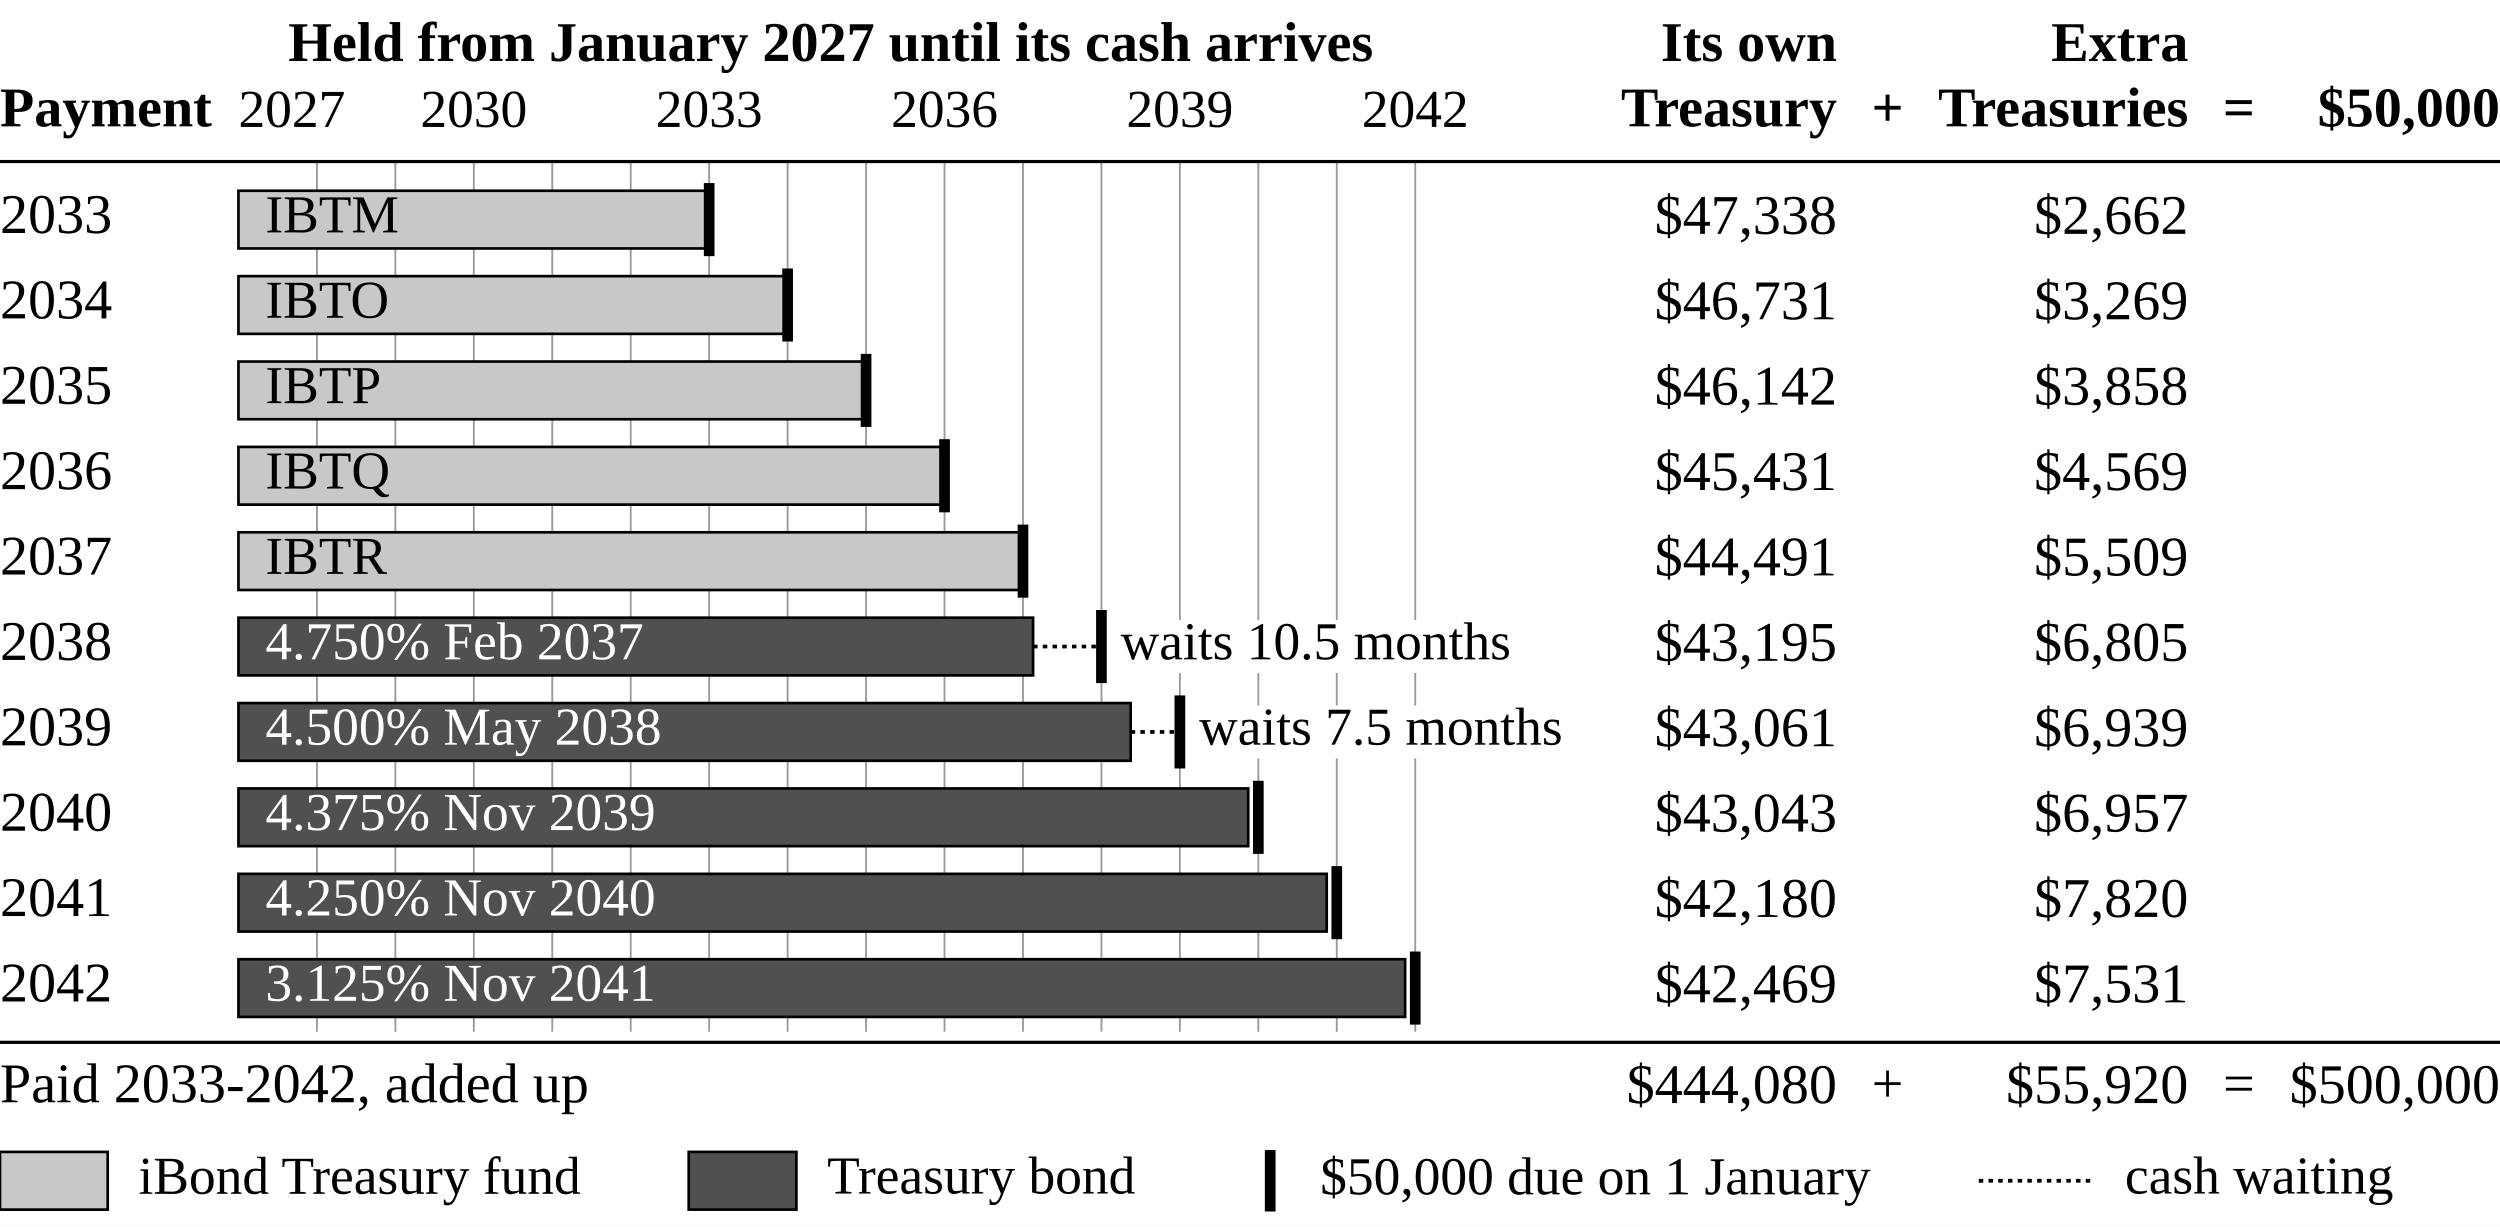
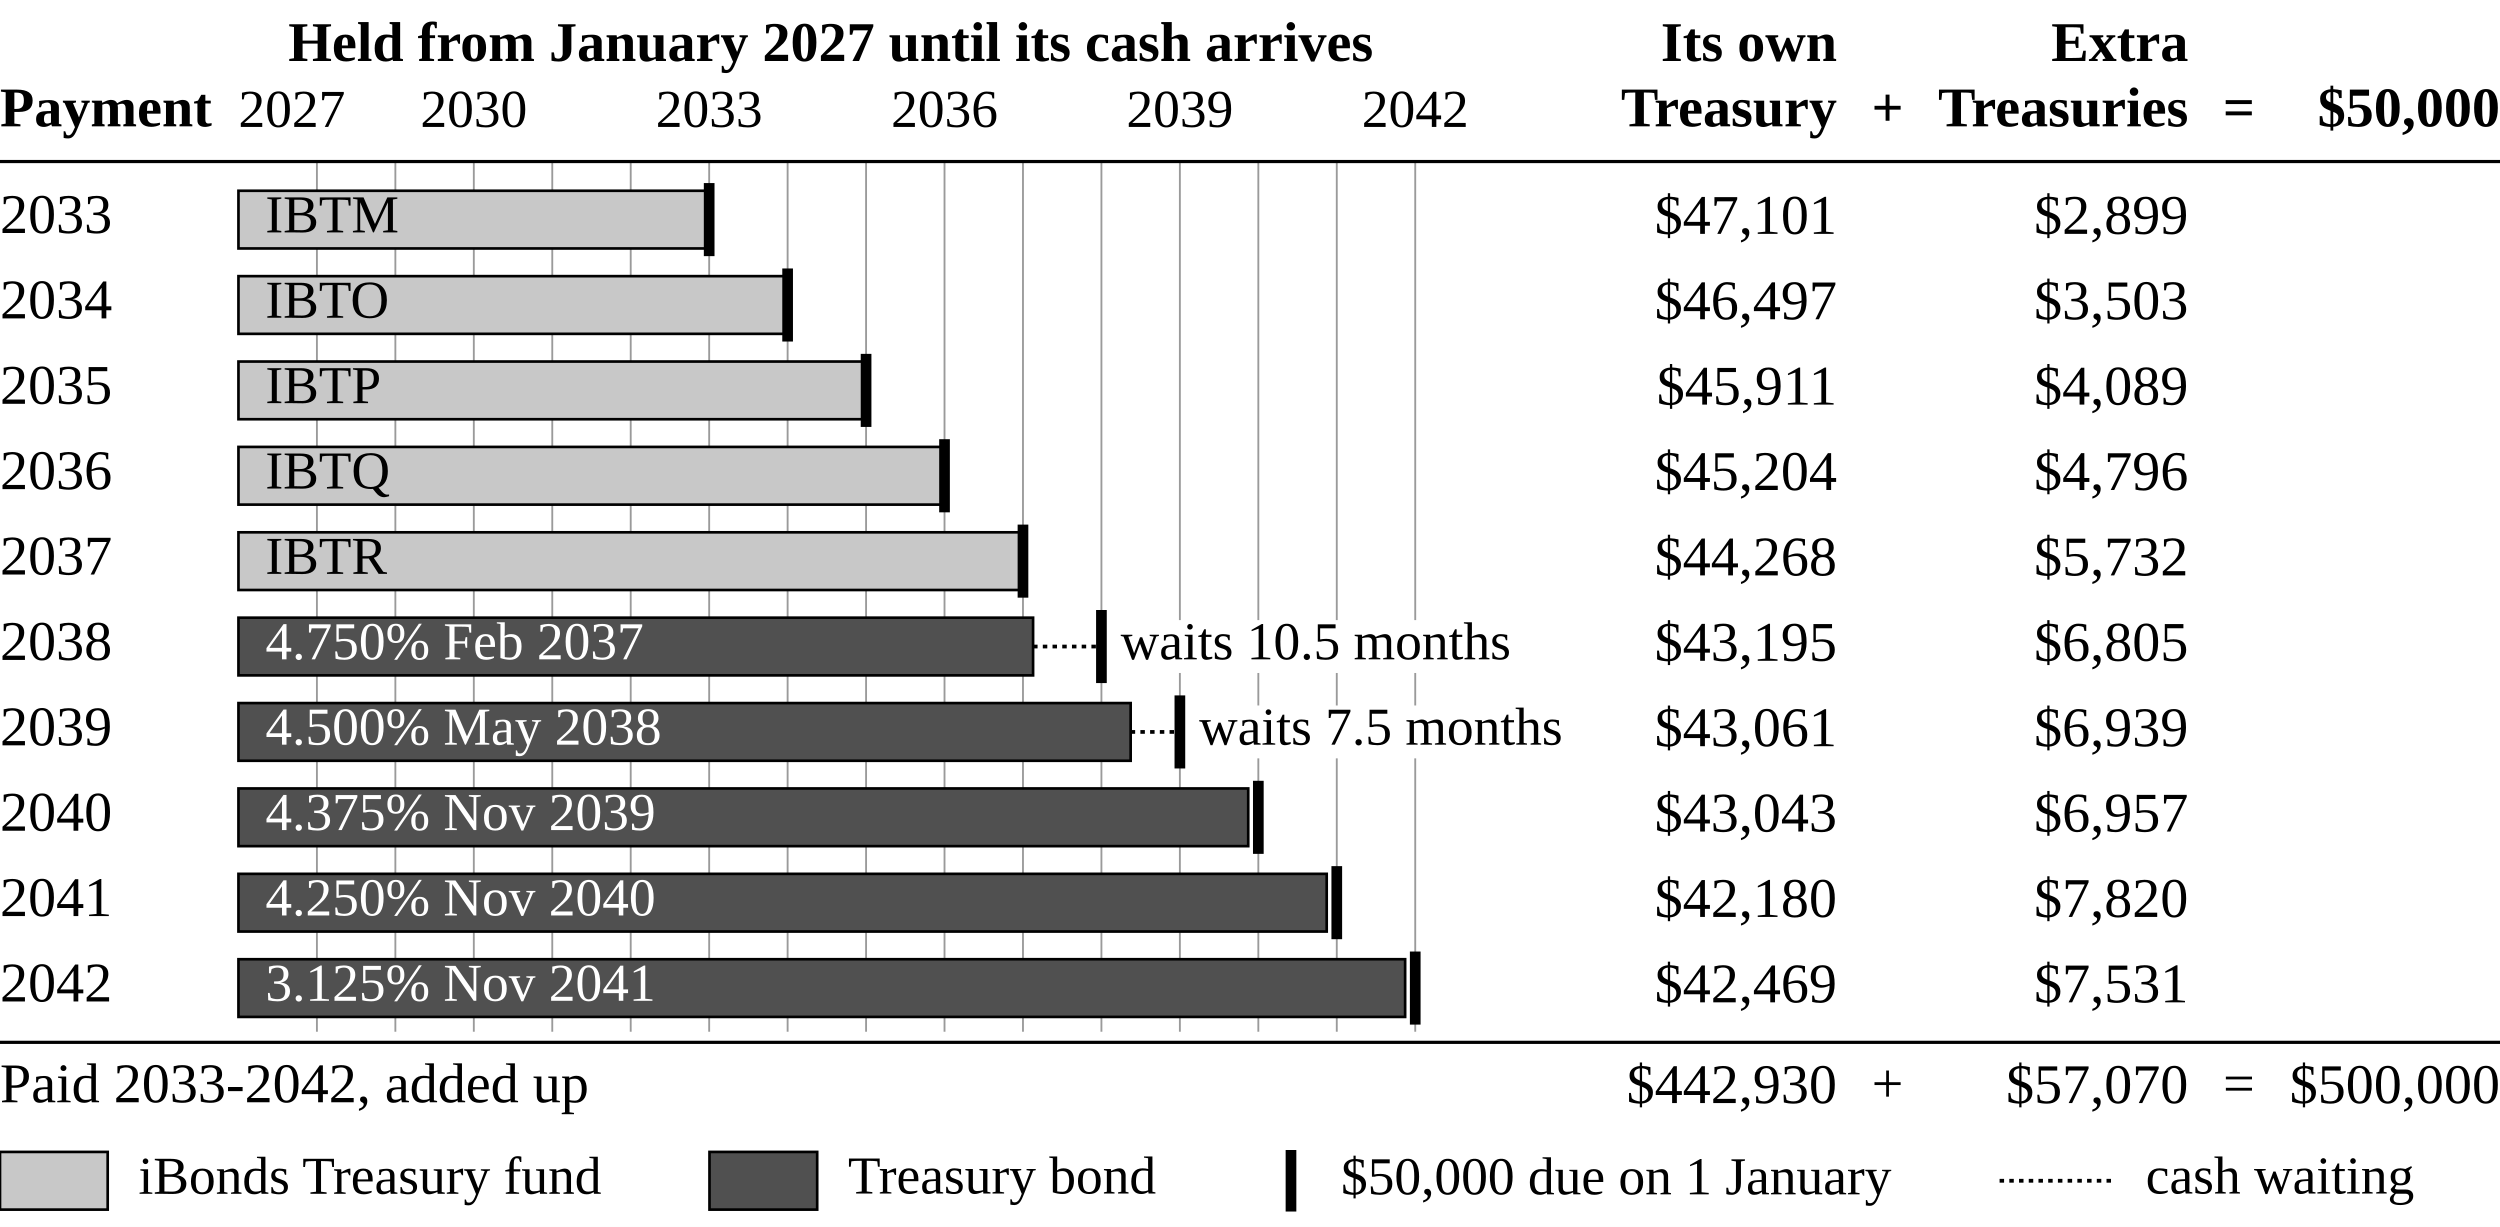
<svg xmlns="http://www.w3.org/2000/svg" width="468pt" height="229.68pt" viewBox="0 0 468 229.68" version="1.1">
  <defs>
    <style type="text/css">*{stroke-linejoin: round; stroke-linecap: butt}</style>
  </defs>
  <g id="figure_1">
    <g id="patch_1">
      <path d="M 0 229.68  L 468 229.68  L 468 0  L 0 0  z " style="fill: #ffffff" />
    </g>
    <g id="axes_1">
      <g id="line2d_1">
-         <path d="M 59.326 30.24  L 59.326 192.96  " clip-path="url(#pbce29e3467)" style="fill: none; stroke: #9a9a9a; stroke-width: 0.35; stroke-linecap: square" />
+         <path d="M 59.326 30.24  L 59.326 192.96  " clip-path="url(#padaf28822d)" style="fill: none; stroke: #9a9a9a; stroke-width: 0.35; stroke-linecap: square" />
      </g>
      <g id="line2d_2">
-         <path d="M 74.012 30.24  L 74.012 192.96  " clip-path="url(#pbce29e3467)" style="fill: none; stroke: #9a9a9a; stroke-width: 0.35; stroke-linecap: square" />
+         <path d="M 74.012 30.24  L 74.012 192.96  " clip-path="url(#padaf28822d)" style="fill: none; stroke: #9a9a9a; stroke-width: 0.35; stroke-linecap: square" />
      </g>
      <g id="line2d_3">
-         <path d="M 88.698 30.24  L 88.698 192.96  " clip-path="url(#pbce29e3467)" style="fill: none; stroke: #9a9a9a; stroke-width: 0.35; stroke-linecap: square" />
+         <path d="M 88.698 30.24  L 88.698 192.96  " clip-path="url(#padaf28822d)" style="fill: none; stroke: #9a9a9a; stroke-width: 0.35; stroke-linecap: square" />
      </g>
      <g id="line2d_4">
-         <path d="M 103.384 30.24  L 103.384 192.96  " clip-path="url(#pbce29e3467)" style="fill: none; stroke: #9a9a9a; stroke-width: 0.35; stroke-linecap: square" />
+         <path d="M 103.384 30.24  L 103.384 192.96  " clip-path="url(#padaf28822d)" style="fill: none; stroke: #9a9a9a; stroke-width: 0.35; stroke-linecap: square" />
      </g>
      <g id="line2d_5">
-         <path d="M 118.07 30.24  L 118.07 192.96  " clip-path="url(#pbce29e3467)" style="fill: none; stroke: #9a9a9a; stroke-width: 0.35; stroke-linecap: square" />
+         <path d="M 118.07 30.24  L 118.07 192.96  " clip-path="url(#padaf28822d)" style="fill: none; stroke: #9a9a9a; stroke-width: 0.35; stroke-linecap: square" />
      </g>
      <g id="line2d_6">
-         <path d="M 132.757 30.24  L 132.757 192.96  " clip-path="url(#pbce29e3467)" style="fill: none; stroke: #9a9a9a; stroke-width: 0.35; stroke-linecap: square" />
+         <path d="M 132.757 30.24  L 132.757 192.96  " clip-path="url(#padaf28822d)" style="fill: none; stroke: #9a9a9a; stroke-width: 0.35; stroke-linecap: square" />
      </g>
      <g id="line2d_7">
-         <path d="M 147.443 30.24  L 147.443 192.96  " clip-path="url(#pbce29e3467)" style="fill: none; stroke: #9a9a9a; stroke-width: 0.35; stroke-linecap: square" />
+         <path d="M 147.443 30.24  L 147.443 192.96  " clip-path="url(#padaf28822d)" style="fill: none; stroke: #9a9a9a; stroke-width: 0.35; stroke-linecap: square" />
      </g>
      <g id="line2d_8">
-         <path d="M 162.129 30.24  L 162.129 192.96  " clip-path="url(#pbce29e3467)" style="fill: none; stroke: #9a9a9a; stroke-width: 0.35; stroke-linecap: square" />
+         <path d="M 162.129 30.24  L 162.129 192.96  " clip-path="url(#padaf28822d)" style="fill: none; stroke: #9a9a9a; stroke-width: 0.35; stroke-linecap: square" />
      </g>
      <g id="line2d_9">
-         <path d="M 176.815 30.24  L 176.815 192.96  " clip-path="url(#pbce29e3467)" style="fill: none; stroke: #9a9a9a; stroke-width: 0.35; stroke-linecap: square" />
+         <path d="M 176.815 30.24  L 176.815 192.96  " clip-path="url(#padaf28822d)" style="fill: none; stroke: #9a9a9a; stroke-width: 0.35; stroke-linecap: square" />
      </g>
      <g id="line2d_10">
-         <path d="M 191.501 30.24  L 191.501 192.96  " clip-path="url(#pbce29e3467)" style="fill: none; stroke: #9a9a9a; stroke-width: 0.35; stroke-linecap: square" />
+         <path d="M 191.501 30.24  L 191.501 192.96  " clip-path="url(#padaf28822d)" style="fill: none; stroke: #9a9a9a; stroke-width: 0.35; stroke-linecap: square" />
      </g>
      <g id="line2d_11">
-         <path d="M 206.187 30.24  L 206.187 192.96  " clip-path="url(#pbce29e3467)" style="fill: none; stroke: #9a9a9a; stroke-width: 0.35; stroke-linecap: square" />
+         <path d="M 206.187 30.24  L 206.187 192.96  " clip-path="url(#padaf28822d)" style="fill: none; stroke: #9a9a9a; stroke-width: 0.35; stroke-linecap: square" />
      </g>
      <g id="line2d_12">
-         <path d="M 220.873 30.24  L 220.873 192.96  " clip-path="url(#pbce29e3467)" style="fill: none; stroke: #9a9a9a; stroke-width: 0.35; stroke-linecap: square" />
+         <path d="M 220.873 30.24  L 220.873 192.96  " clip-path="url(#padaf28822d)" style="fill: none; stroke: #9a9a9a; stroke-width: 0.35; stroke-linecap: square" />
      </g>
      <g id="line2d_13">
-         <path d="M 235.559 30.24  L 235.559 192.96  " clip-path="url(#pbce29e3467)" style="fill: none; stroke: #9a9a9a; stroke-width: 0.35; stroke-linecap: square" />
+         <path d="M 235.559 30.24  L 235.559 192.96  " clip-path="url(#padaf28822d)" style="fill: none; stroke: #9a9a9a; stroke-width: 0.35; stroke-linecap: square" />
      </g>
      <g id="line2d_14">
-         <path d="M 250.245 30.24  L 250.245 192.96  " clip-path="url(#pbce29e3467)" style="fill: none; stroke: #9a9a9a; stroke-width: 0.35; stroke-linecap: square" />
+         <path d="M 250.245 30.24  L 250.245 192.96  " clip-path="url(#padaf28822d)" style="fill: none; stroke: #9a9a9a; stroke-width: 0.35; stroke-linecap: square" />
      </g>
      <g id="line2d_15">
-         <path d="M 264.931 30.24  L 264.931 192.96  " clip-path="url(#pbce29e3467)" style="fill: none; stroke: #9a9a9a; stroke-width: 0.35; stroke-linecap: square" />
+         <path d="M 264.931 30.24  L 264.931 192.96  " clip-path="url(#padaf28822d)" style="fill: none; stroke: #9a9a9a; stroke-width: 0.35; stroke-linecap: square" />
      </g>
      <g id="patch_2">
-         <path d="M 0 215.64  L 20.16 215.64  L 20.16 226.44  L 0 226.44  z " clip-path="url(#pbce29e3467)" style="fill: #c8c8c8; stroke: #000000; stroke-width: 0.5; stroke-linejoin: miter" />
+         <path d="M 0 215.64  L 20.16 215.64  L 20.16 226.44  L 0 226.44  z " clip-path="url(#padaf28822d)" style="fill: #c8c8c8; stroke: #000000; stroke-width: 0.5; stroke-linejoin: miter" />
      </g>
      <g id="patch_3">
-         <path d="M 128.925 215.64  L 149.085 215.64  L 149.085 226.44  L 128.925 226.44  z " clip-path="url(#pbce29e3467)" style="fill: #505050; stroke: #000000; stroke-width: 0.5; stroke-linejoin: miter" />
+         <path d="M 132.817 215.64  L 152.977 215.64  L 152.977 226.44  L 132.817 226.44  z " clip-path="url(#padaf28822d)" style="fill: #505050; stroke: #000000; stroke-width: 0.5; stroke-linejoin: miter" />
      </g>
      <g id="line2d_16">
-         <path d="M 0 30.24  L 468 30.24  " clip-path="url(#pbce29e3467)" style="fill: none; stroke: #000000; stroke-width: 0.6; stroke-linecap: square" />
+         <path d="M 0 30.24  L 468 30.24  " clip-path="url(#padaf28822d)" style="fill: none; stroke: #000000; stroke-width: 0.6; stroke-linecap: square" />
      </g>
      <g id="patch_4">
-         <path d="M 44.64 35.712  L 132.355 35.712  L 132.355 46.512  L 44.64 46.512  z " clip-path="url(#pbce29e3467)" style="fill: #c8c8c8; stroke: #000000; stroke-width: 0.5; stroke-linejoin: miter" />
+         <path d="M 44.64 35.712  L 132.355 35.712  L 132.355 46.512  L 44.64 46.512  z " clip-path="url(#padaf28822d)" style="fill: #c8c8c8; stroke: #000000; stroke-width: 0.5; stroke-linejoin: miter" />
      </g>
      <g id="patch_5">
-         <path d="M 44.64 51.696  L 147.04 51.696  L 147.04 62.496  L 44.64 62.496  z " clip-path="url(#pbce29e3467)" style="fill: #c8c8c8; stroke: #000000; stroke-width: 0.5; stroke-linejoin: miter" />
+         <path d="M 44.64 51.696  L 147.04 51.696  L 147.04 62.496  L 44.64 62.496  z " clip-path="url(#padaf28822d)" style="fill: #c8c8c8; stroke: #000000; stroke-width: 0.5; stroke-linejoin: miter" />
      </g>
      <g id="patch_6">
-         <path d="M 44.64 67.68  L 161.726 67.68  L 161.726 78.48  L 44.64 78.48  z " clip-path="url(#pbce29e3467)" style="fill: #c8c8c8; stroke: #000000; stroke-width: 0.5; stroke-linejoin: miter" />
+         <path d="M 44.64 67.68  L 161.726 67.68  L 161.726 78.48  L 44.64 78.48  z " clip-path="url(#padaf28822d)" style="fill: #c8c8c8; stroke: #000000; stroke-width: 0.5; stroke-linejoin: miter" />
      </g>
      <g id="patch_7">
-         <path d="M 44.64 83.664  L 176.493 83.664  L 176.493 94.464  L 44.64 94.464  z " clip-path="url(#pbce29e3467)" style="fill: #c8c8c8; stroke: #000000; stroke-width: 0.5; stroke-linejoin: miter" />
+         <path d="M 44.64 83.664  L 176.493 83.664  L 176.493 94.464  L 44.64 94.464  z " clip-path="url(#padaf28822d)" style="fill: #c8c8c8; stroke: #000000; stroke-width: 0.5; stroke-linejoin: miter" />
      </g>
      <g id="patch_8">
-         <path d="M 44.64 99.648  L 191.1 99.648  L 191.1 110.448  L 44.64 110.448  z " clip-path="url(#pbce29e3467)" style="fill: #c8c8c8; stroke: #000000; stroke-width: 0.5; stroke-linejoin: miter" />
+         <path d="M 44.64 99.648  L 191.1 99.648  L 191.1 110.448  L 44.64 110.448  z " clip-path="url(#padaf28822d)" style="fill: #c8c8c8; stroke: #000000; stroke-width: 0.5; stroke-linejoin: miter" />
      </g>
      <g id="patch_9">
-         <path d="M 44.64 115.632  L 193.392 115.632  L 193.392 126.432  L 44.64 126.432  z " clip-path="url(#pbce29e3467)" style="fill: #505050; stroke: #000000; stroke-width: 0.5; stroke-linejoin: miter" />
+         <path d="M 44.64 115.632  L 193.392 115.632  L 193.392 126.432  L 44.64 126.432  z " clip-path="url(#padaf28822d)" style="fill: #505050; stroke: #000000; stroke-width: 0.5; stroke-linejoin: miter" />
      </g>
      <g id="patch_10">
-         <path d="M 44.64 131.616  L 211.659 131.616  L 211.659 142.416  L 44.64 142.416  z " clip-path="url(#pbce29e3467)" style="fill: #505050; stroke: #000000; stroke-width: 0.5; stroke-linejoin: miter" />
+         <path d="M 44.64 131.616  L 211.659 131.616  L 211.659 142.416  L 44.64 142.416  z " clip-path="url(#padaf28822d)" style="fill: #505050; stroke: #000000; stroke-width: 0.5; stroke-linejoin: miter" />
      </g>
      <g id="patch_11">
-         <path d="M 44.64 147.6  L 233.668 147.6  L 233.668 158.4  L 44.64 158.4  z " clip-path="url(#pbce29e3467)" style="fill: #505050; stroke: #000000; stroke-width: 0.5; stroke-linejoin: miter" />
+         <path d="M 44.64 147.6  L 233.668 147.6  L 233.668 158.4  L 44.64 158.4  z " clip-path="url(#padaf28822d)" style="fill: #505050; stroke: #000000; stroke-width: 0.5; stroke-linejoin: miter" />
      </g>
      <g id="patch_12">
-         <path d="M 44.64 163.584  L 248.359 163.584  L 248.359 174.384  L 44.64 174.384  z " clip-path="url(#pbce29e3467)" style="fill: #505050; stroke: #000000; stroke-width: 0.5; stroke-linejoin: miter" />
+         <path d="M 44.64 163.584  L 248.359 163.584  L 248.359 174.384  L 44.64 174.384  z " clip-path="url(#padaf28822d)" style="fill: #505050; stroke: #000000; stroke-width: 0.5; stroke-linejoin: miter" />
      </g>
      <g id="patch_13">
-         <path d="M 44.64 179.568  L 263.04 179.568  L 263.04 190.368  L 44.64 190.368  z " clip-path="url(#pbce29e3467)" style="fill: #505050; stroke: #000000; stroke-width: 0.5; stroke-linejoin: miter" />
+         <path d="M 44.64 179.568  L 263.04 179.568  L 263.04 190.368  L 44.64 190.368  z " clip-path="url(#padaf28822d)" style="fill: #505050; stroke: #000000; stroke-width: 0.5; stroke-linejoin: miter" />
      </g>
      <g id="line2d_17">
-         <path d="M 0 195.12  L 468 195.12  " clip-path="url(#pbce29e3467)" style="fill: none; stroke: #000000; stroke-width: 0.6; stroke-linecap: square" />
+         <path d="M 0 195.12  L 468 195.12  " clip-path="url(#padaf28822d)" style="fill: none; stroke: #000000; stroke-width: 0.6; stroke-linecap: square" />
      </g>
      <g id="line2d_18">
-         <path d="M 237.78 215.28  L 237.78 226.8  " clip-path="url(#pbce29e3467)" style="fill: none; stroke: #000000; stroke-width: 2" />
+         <path d="M 241.673 215.28  L 241.673 226.8  " clip-path="url(#padaf28822d)" style="fill: none; stroke: #000000; stroke-width: 2" />
      </g>
      <g id="line2d_19">
-         <path d="M 370.429 221.04  L 392.029 221.04  " clip-path="url(#pbce29e3467)" style="fill: none; stroke-dasharray: 0.84,0.98; stroke-dashoffset: 0; stroke: #000000; stroke-width: 0.7" />
+         <path d="M 374.321 221.04  L 395.921 221.04  " clip-path="url(#padaf28822d)" style="fill: none; stroke-dasharray: 0.84,0.98; stroke-dashoffset: 0; stroke: #000000; stroke-width: 0.7" />
      </g>
      <g id="text_1">
        <text style="font-weight: 700; font-size: 10.5px; font-family: 'Times New Roman', 'Liberation Serif', serif; text-anchor: start" x="0" y="23.654" transform="rotate(-0 0 23.65389)">Payment</text>
      </g>
      <g id="text_2">
        <text style="font-weight: 700; font-size: 10.5px; font-family: 'Times New Roman', 'Liberation Serif', serif; text-anchor: middle" x="155.52" y="11.414" transform="rotate(-0 155.52 11.41389)">Held from January 2027 until its cash arrives</text>
      </g>
      <g id="text_3">
        <text style="font-size: 10px; font-family: 'Times New Roman', 'Liberation Serif', serif; text-anchor: start" x="44.64" y="23.762" transform="rotate(-0 44.64 23.7618)">2027</text>
      </g>
      <g id="text_4">
        <text style="font-size: 10px; font-family: 'Times New Roman', 'Liberation Serif', serif; text-anchor: middle" x="88.698" y="23.762" transform="rotate(-0 88.69828 23.7618)">2030</text>
      </g>
      <g id="text_5">
        <text style="font-size: 10px; font-family: 'Times New Roman', 'Liberation Serif', serif; text-anchor: middle" x="132.757" y="23.762" transform="rotate(-0 132.7566 23.7618)">2033</text>
      </g>
      <g id="text_6">
        <text style="font-size: 10px; font-family: 'Times New Roman', 'Liberation Serif', serif; text-anchor: middle" x="176.815" y="23.762" transform="rotate(-0 176.8148 23.7618)">2036</text>
      </g>
      <g id="text_7">
        <text style="font-size: 10px; font-family: 'Times New Roman', 'Liberation Serif', serif; text-anchor: middle" x="220.873" y="23.762" transform="rotate(-0 220.8731 23.7618)">2039</text>
      </g>
      <g id="text_8">
        <text style="font-size: 10px; font-family: 'Times New Roman', 'Liberation Serif', serif; text-anchor: middle" x="264.931" y="23.762" transform="rotate(-0 264.9314 23.7618)">2042</text>
      </g>
      <g id="text_9">
        <text style="font-weight: 700; font-size: 10.5px; font-family: 'Times New Roman', 'Liberation Serif', serif; text-anchor: end" x="343.879" y="11.414" transform="rotate(-0 343.8788 11.41389)">Its own</text>
      </g>
      <g id="text_10">
        <text style="font-weight: 700; font-size: 10.5px; font-family: 'Times New Roman', 'Liberation Serif', serif; text-anchor: end" x="343.879" y="23.654" transform="rotate(-0 343.8788 23.65389)">Treasury</text>
      </g>
      <g id="text_11">
        <text style="font-weight: 700; font-size: 10.5px; font-family: 'Times New Roman', 'Liberation Serif', serif; text-anchor: end" x="409.658" y="11.414" transform="rotate(-0 409.6575 11.41389)">Extra</text>
      </g>
      <g id="text_12">
        <text style="font-weight: 700; font-size: 10.5px; font-family: 'Times New Roman', 'Liberation Serif', serif; text-anchor: end" x="409.658" y="23.654" transform="rotate(-0 409.6575 23.65389)">Treasuries</text>
      </g>
      <g id="text_13">
        <text style="font-weight: 700; font-size: 10.5px; font-family: 'Times New Roman', 'Liberation Serif', serif; text-anchor: middle" x="353.351" y="23.654" transform="rotate(-0 353.3512 23.65389)">+</text>
      </g>
      <g id="text_14">
        <text style="font-weight: 700; font-size: 10.5px; font-family: 'Times New Roman', 'Liberation Serif', serif; text-anchor: middle" x="419.13" y="23.654" transform="rotate(-0 419.13 23.65389)">=</text>
      </g>
      <g id="text_15">
        <text style="font-weight: 700; font-size: 10.5px; font-family: 'Times New Roman', 'Liberation Serif', serif; text-anchor: end" x="468" y="23.654" transform="rotate(-0 468 23.65389)">$50,000</text>
      </g>
      <g id="text_16">
        <text style="font-size: 10.5px; font-family: 'Times New Roman', 'Liberation Serif', serif; text-anchor: start" x="0" y="43.619" transform="rotate(-0 0 43.61908)">2033</text>
      </g>
      <g id="text_17">
-         <text style="font-size: 10.5px; font-family: 'Times New Roman', 'Liberation Serif', serif; text-anchor: end" x="343.879" y="43.78" transform="rotate(-0 343.8788 43.78027)">$47,338</text>
+         <text style="font-size: 10.5px; font-family: 'Times New Roman', 'Liberation Serif', serif; text-anchor: end" x="343.879" y="43.78" transform="rotate(-0 343.8788 43.78027)">$47,101</text>
      </g>
      <g id="text_18">
-         <text style="font-size: 10.5px; font-family: 'Times New Roman', 'Liberation Serif', serif; text-anchor: end" x="409.658" y="43.78" transform="rotate(-0 409.6575 43.78027)">$2,662</text>
+         <text style="font-size: 10.5px; font-family: 'Times New Roman', 'Liberation Serif', serif; text-anchor: end" x="409.658" y="43.78" transform="rotate(-0 409.6575 43.78027)">$2,899</text>
      </g>
      <g id="text_19">
        <text style="font-size: 10.5px; font-family: 'Times New Roman', 'Liberation Serif', serif; text-anchor: start" x="0" y="59.603" transform="rotate(-0 0 59.60308)">2034</text>
      </g>
      <g id="text_20">
-         <text style="font-size: 10.5px; font-family: 'Times New Roman', 'Liberation Serif', serif; text-anchor: end" x="343.879" y="59.764" transform="rotate(-0 343.8788 59.76427)">$46,731</text>
+         <text style="font-size: 10.5px; font-family: 'Times New Roman', 'Liberation Serif', serif; text-anchor: end" x="343.879" y="59.764" transform="rotate(-0 343.8788 59.76427)">$46,497</text>
      </g>
      <g id="text_21">
-         <text style="font-size: 10.5px; font-family: 'Times New Roman', 'Liberation Serif', serif; text-anchor: end" x="409.658" y="59.764" transform="rotate(-0 409.6575 59.76427)">$3,269</text>
+         <text style="font-size: 10.5px; font-family: 'Times New Roman', 'Liberation Serif', serif; text-anchor: end" x="409.658" y="59.764" transform="rotate(-0 409.6575 59.76427)">$3,503</text>
      </g>
      <g id="text_22">
        <text style="font-size: 10.5px; font-family: 'Times New Roman', 'Liberation Serif', serif; text-anchor: start" x="0" y="75.587" transform="rotate(-0 0 75.58708)">2035</text>
      </g>
      <g id="text_23">
-         <text style="font-size: 10.5px; font-family: 'Times New Roman', 'Liberation Serif', serif; text-anchor: end" x="343.879" y="75.748" transform="rotate(-0 343.8788 75.74827)">$46,142</text>
+         <text style="font-size: 10.5px; font-family: 'Times New Roman', 'Liberation Serif', serif; text-anchor: end" x="343.879" y="75.748" transform="rotate(-0 343.8788 75.74827)">$45,911</text>
      </g>
      <g id="text_24">
-         <text style="font-size: 10.5px; font-family: 'Times New Roman', 'Liberation Serif', serif; text-anchor: end" x="409.658" y="75.748" transform="rotate(-0 409.6575 75.74827)">$3,858</text>
+         <text style="font-size: 10.5px; font-family: 'Times New Roman', 'Liberation Serif', serif; text-anchor: end" x="409.658" y="75.748" transform="rotate(-0 409.6575 75.74827)">$4,089</text>
      </g>
      <g id="text_25">
        <text style="font-size: 10.5px; font-family: 'Times New Roman', 'Liberation Serif', serif; text-anchor: start" x="0" y="91.571" transform="rotate(-0 0 91.57108)">2036</text>
      </g>
      <g id="text_26">
-         <text style="font-size: 10.5px; font-family: 'Times New Roman', 'Liberation Serif', serif; text-anchor: end" x="343.879" y="91.732" transform="rotate(-0 343.8788 91.73227)">$45,431</text>
+         <text style="font-size: 10.5px; font-family: 'Times New Roman', 'Liberation Serif', serif; text-anchor: end" x="343.879" y="91.732" transform="rotate(-0 343.8788 91.73227)">$45,204</text>
      </g>
      <g id="text_27">
-         <text style="font-size: 10.5px; font-family: 'Times New Roman', 'Liberation Serif', serif; text-anchor: end" x="409.658" y="91.732" transform="rotate(-0 409.6575 91.73227)">$4,569</text>
+         <text style="font-size: 10.5px; font-family: 'Times New Roman', 'Liberation Serif', serif; text-anchor: end" x="409.658" y="91.732" transform="rotate(-0 409.6575 91.73227)">$4,796</text>
      </g>
      <g id="text_28">
        <text style="font-size: 10.5px; font-family: 'Times New Roman', 'Liberation Serif', serif; text-anchor: start" x="0" y="107.555" transform="rotate(-0 0 107.5551)">2037</text>
      </g>
      <g id="text_29">
-         <text style="font-size: 10.5px; font-family: 'Times New Roman', 'Liberation Serif', serif; text-anchor: end" x="343.879" y="107.716" transform="rotate(-0 343.8788 107.7163)">$44,491</text>
+         <text style="font-size: 10.5px; font-family: 'Times New Roman', 'Liberation Serif', serif; text-anchor: end" x="343.879" y="107.716" transform="rotate(-0 343.8788 107.7163)">$44,268</text>
      </g>
      <g id="text_30">
-         <text style="font-size: 10.5px; font-family: 'Times New Roman', 'Liberation Serif', serif; text-anchor: end" x="409.658" y="107.716" transform="rotate(-0 409.6575 107.7163)">$5,509</text>
+         <text style="font-size: 10.5px; font-family: 'Times New Roman', 'Liberation Serif', serif; text-anchor: end" x="409.658" y="107.716" transform="rotate(-0 409.6575 107.7163)">$5,732</text>
      </g>
      <g id="line2d_20">
-         <path d="M 193.392 121.032  L 206.187 121.032  " clip-path="url(#pbce29e3467)" style="fill: none; stroke-dasharray: 0.84,0.98; stroke-dashoffset: 0; stroke: #000000; stroke-width: 0.7" />
+         <path d="M 193.392 121.032  L 206.187 121.032  " clip-path="url(#padaf28822d)" style="fill: none; stroke-dasharray: 0.84,0.98; stroke-dashoffset: 0; stroke: #000000; stroke-width: 0.7" />
      </g>
      <g id="text_31">
        <text style="font-size: 10.5px; font-family: 'Times New Roman', 'Liberation Serif', serif; text-anchor: start" x="0" y="123.539" transform="rotate(-0 0 123.5391)">2038</text>
      </g>
      <g id="text_32">
        <text style="font-size: 10.5px; font-family: 'Times New Roman', 'Liberation Serif', serif; text-anchor: end" x="343.879" y="123.7" transform="rotate(-0 343.8788 123.7003)">$43,195</text>
      </g>
      <g id="text_33">
        <text style="font-size: 10.5px; font-family: 'Times New Roman', 'Liberation Serif', serif; text-anchor: end" x="409.658" y="123.7" transform="rotate(-0 409.6575 123.7003)">$6,805</text>
      </g>
      <g id="line2d_21">
-         <path d="M 211.659 137.016  L 220.873 137.016  " clip-path="url(#pbce29e3467)" style="fill: none; stroke-dasharray: 0.84,0.98; stroke-dashoffset: 0; stroke: #000000; stroke-width: 0.7" />
+         <path d="M 211.659 137.016  L 220.873 137.016  " clip-path="url(#padaf28822d)" style="fill: none; stroke-dasharray: 0.84,0.98; stroke-dashoffset: 0; stroke: #000000; stroke-width: 0.7" />
      </g>
      <g id="text_34">
        <text style="font-size: 10.5px; font-family: 'Times New Roman', 'Liberation Serif', serif; text-anchor: start" x="0" y="139.523" transform="rotate(-0 0 139.5231)">2039</text>
      </g>
      <g id="text_35">
        <text style="font-size: 10.5px; font-family: 'Times New Roman', 'Liberation Serif', serif; text-anchor: end" x="343.879" y="139.684" transform="rotate(-0 343.8788 139.6843)">$43,061</text>
      </g>
      <g id="text_36">
        <text style="font-size: 10.5px; font-family: 'Times New Roman', 'Liberation Serif', serif; text-anchor: end" x="409.658" y="139.684" transform="rotate(-0 409.6575 139.6843)">$6,939</text>
      </g>
      <g id="text_37">
        <text style="font-size: 10.5px; font-family: 'Times New Roman', 'Liberation Serif', serif; text-anchor: start" x="0" y="155.507" transform="rotate(-0 0 155.5071)">2040</text>
      </g>
      <g id="text_38">
        <text style="font-size: 10.5px; font-family: 'Times New Roman', 'Liberation Serif', serif; text-anchor: end" x="343.879" y="155.668" transform="rotate(-0 343.8788 155.6683)">$43,043</text>
      </g>
      <g id="text_39">
        <text style="font-size: 10.5px; font-family: 'Times New Roman', 'Liberation Serif', serif; text-anchor: end" x="409.658" y="155.668" transform="rotate(-0 409.6575 155.6683)">$6,957</text>
      </g>
      <g id="text_40">
        <text style="font-size: 10.5px; font-family: 'Times New Roman', 'Liberation Serif', serif; text-anchor: start" x="0" y="171.491" transform="rotate(-0 0 171.4911)">2041</text>
      </g>
      <g id="text_41">
        <text style="font-size: 10.5px; font-family: 'Times New Roman', 'Liberation Serif', serif; text-anchor: end" x="343.879" y="171.652" transform="rotate(-0 343.8788 171.6523)">$42,180</text>
      </g>
      <g id="text_42">
        <text style="font-size: 10.5px; font-family: 'Times New Roman', 'Liberation Serif', serif; text-anchor: end" x="409.658" y="171.652" transform="rotate(-0 409.6575 171.6523)">$7,820</text>
      </g>
      <g id="text_43">
        <text style="font-size: 10.5px; font-family: 'Times New Roman', 'Liberation Serif', serif; text-anchor: start" x="0" y="187.475" transform="rotate(-0 0 187.4751)">2042</text>
      </g>
      <g id="text_44">
        <text style="font-size: 10.5px; font-family: 'Times New Roman', 'Liberation Serif', serif; text-anchor: end" x="343.879" y="187.636" transform="rotate(-0 343.8788 187.6363)">$42,469</text>
      </g>
      <g id="text_45">
        <text style="font-size: 10.5px; font-family: 'Times New Roman', 'Liberation Serif', serif; text-anchor: end" x="409.658" y="187.636" transform="rotate(-0 409.6575 187.6363)">$7,531</text>
      </g>
      <g id="text_46">
        <text style="font-size: 10.5px; font-family: 'Times New Roman', 'Liberation Serif', serif; text-anchor: start" x="0" y="206.342" transform="rotate(-0 0 206.342)">Paid 2033-2042, added up</text>
      </g>
      <g id="text_47">
-         <text style="font-size: 10.5px; font-family: 'Times New Roman', 'Liberation Serif', serif; text-anchor: end" x="343.879" y="206.5" transform="rotate(-0 343.8788 206.5003)">$444,080</text>
+         <text style="font-size: 10.5px; font-family: 'Times New Roman', 'Liberation Serif', serif; text-anchor: end" x="343.879" y="206.5" transform="rotate(-0 343.8788 206.5003)">$442,930</text>
      </g>
      <g id="text_48">
        <text style="font-size: 10.5px; font-family: 'Times New Roman', 'Liberation Serif', serif; text-anchor: middle" x="353.351" y="206.339" transform="rotate(-0 353.3512 206.3391)">+</text>
      </g>
      <g id="text_49">
-         <text style="font-size: 10.5px; font-family: 'Times New Roman', 'Liberation Serif', serif; text-anchor: end" x="409.658" y="206.5" transform="rotate(-0 409.6575 206.5003)">$55,920</text>
+         <text style="font-size: 10.5px; font-family: 'Times New Roman', 'Liberation Serif', serif; text-anchor: end" x="409.658" y="206.5" transform="rotate(-0 409.6575 206.5003)">$57,070</text>
      </g>
      <g id="text_50">
        <text style="font-size: 10.5px; font-family: 'Times New Roman', 'Liberation Serif', serif; text-anchor: middle" x="419.13" y="206.339" transform="rotate(-0 419.13 206.3391)">=</text>
      </g>
      <g id="text_51">
        <text style="font-size: 10.5px; font-family: 'Times New Roman', 'Liberation Serif', serif; text-anchor: end" x="468" y="206.5" transform="rotate(-0 468 206.5003)">$500,000</text>
      </g>
      <g id="text_52">
-         <text style="font-size: 10px; font-family: 'Times New Roman', 'Liberation Serif', serif; text-anchor: start" x="25.92" y="223.481" transform="rotate(-0 25.92 223.4812)">iBond Treasury fund</text>
+         <text style="font-size: 10px; font-family: 'Times New Roman', 'Liberation Serif', serif; text-anchor: start" x="25.92" y="223.481" transform="rotate(-0 25.92 223.4812)">iBonds Treasury fund</text>
      </g>
      <g id="text_53">
-         <text style="font-size: 10px; font-family: 'Times New Roman', 'Liberation Serif', serif; text-anchor: start" x="154.845" y="223.43" transform="rotate(-0 154.845 223.4304)">Treasury bond</text>
+         <text style="font-size: 10px; font-family: 'Times New Roman', 'Liberation Serif', serif; text-anchor: start" x="158.738" y="223.43" transform="rotate(-0 158.7375 223.4304)">Treasury bond</text>
      </g>
      <g id="text_54">
-         <text style="font-size: 10px; font-family: 'Times New Roman', 'Liberation Serif', serif; text-anchor: start" x="247.14" y="223.581" transform="rotate(-0 247.14 223.5812)">$50,000 due on 1 January</text>
+         <text style="font-size: 10px; font-family: 'Times New Roman', 'Liberation Serif', serif; text-anchor: start" x="251.032" y="223.581" transform="rotate(-0 251.0325 223.5812)">$50,000 due on 1 January</text>
      </g>
      <g id="text_55">
-         <text style="font-size: 10px; font-family: 'Times New Roman', 'Liberation Serif', serif; text-anchor: start" x="397.789" y="223.43" transform="rotate(-0 397.7887 223.4304)">cash waiting</text>
+         <text style="font-size: 10px; font-family: 'Times New Roman', 'Liberation Serif', serif; text-anchor: start" x="401.681" y="223.43" transform="rotate(-0 401.6812 223.4304)">cash waiting</text>
      </g>
      <g id="line2d_22">
-         <path d="M 132.757 34.272  L 132.757 47.952  " clip-path="url(#pbce29e3467)" style="fill: none; stroke: #000000; stroke-width: 2" />
+         <path d="M 132.757 34.272  L 132.757 47.952  " clip-path="url(#padaf28822d)" style="fill: none; stroke: #000000; stroke-width: 2" />
      </g>
      <g id="line2d_23">
-         <path d="M 147.443 50.256  L 147.443 63.936  " clip-path="url(#pbce29e3467)" style="fill: none; stroke: #000000; stroke-width: 2" />
+         <path d="M 147.443 50.256  L 147.443 63.936  " clip-path="url(#padaf28822d)" style="fill: none; stroke: #000000; stroke-width: 2" />
      </g>
      <g id="line2d_24">
-         <path d="M 162.129 66.24  L 162.129 79.92  " clip-path="url(#pbce29e3467)" style="fill: none; stroke: #000000; stroke-width: 2" />
+         <path d="M 162.129 66.24  L 162.129 79.92  " clip-path="url(#padaf28822d)" style="fill: none; stroke: #000000; stroke-width: 2" />
      </g>
      <g id="line2d_25">
-         <path d="M 176.815 82.224  L 176.815 95.904  " clip-path="url(#pbce29e3467)" style="fill: none; stroke: #000000; stroke-width: 2" />
+         <path d="M 176.815 82.224  L 176.815 95.904  " clip-path="url(#padaf28822d)" style="fill: none; stroke: #000000; stroke-width: 2" />
      </g>
      <g id="line2d_26">
-         <path d="M 191.501 98.208  L 191.501 111.888  " clip-path="url(#pbce29e3467)" style="fill: none; stroke: #000000; stroke-width: 2" />
+         <path d="M 191.501 98.208  L 191.501 111.888  " clip-path="url(#padaf28822d)" style="fill: none; stroke: #000000; stroke-width: 2" />
      </g>
      <g id="line2d_27">
-         <path d="M 206.187 114.192  L 206.187 127.872  " clip-path="url(#pbce29e3467)" style="fill: none; stroke: #000000; stroke-width: 2" />
+         <path d="M 206.187 114.192  L 206.187 127.872  " clip-path="url(#padaf28822d)" style="fill: none; stroke: #000000; stroke-width: 2" />
      </g>
      <g id="line2d_28">
-         <path d="M 220.873 130.176  L 220.873 143.856  " clip-path="url(#pbce29e3467)" style="fill: none; stroke: #000000; stroke-width: 2" />
+         <path d="M 220.873 130.176  L 220.873 143.856  " clip-path="url(#padaf28822d)" style="fill: none; stroke: #000000; stroke-width: 2" />
      </g>
      <g id="line2d_29">
-         <path d="M 235.559 146.16  L 235.559 159.84  " clip-path="url(#pbce29e3467)" style="fill: none; stroke: #000000; stroke-width: 2" />
+         <path d="M 235.559 146.16  L 235.559 159.84  " clip-path="url(#padaf28822d)" style="fill: none; stroke: #000000; stroke-width: 2" />
      </g>
      <g id="line2d_30">
-         <path d="M 250.245 162.144  L 250.245 175.824  " clip-path="url(#pbce29e3467)" style="fill: none; stroke: #000000; stroke-width: 2" />
+         <path d="M 250.245 162.144  L 250.245 175.824  " clip-path="url(#padaf28822d)" style="fill: none; stroke: #000000; stroke-width: 2" />
      </g>
      <g id="line2d_31">
-         <path d="M 264.931 178.128  L 264.931 191.808  " clip-path="url(#pbce29e3467)" style="fill: none; stroke: #000000; stroke-width: 2" />
+         <path d="M 264.931 178.128  L 264.931 191.808  " clip-path="url(#padaf28822d)" style="fill: none; stroke: #000000; stroke-width: 2" />
      </g>
      <g id="text_56">
        <text style="font-size: 10px; font-family: 'Times New Roman', 'Liberation Serif', serif; text-anchor: start" x="49.68" y="43.5" transform="rotate(-0 49.68 43.4997)">IBTM</text>
      </g>
      <g id="text_57">
        <text style="font-size: 10px; font-family: 'Times New Roman', 'Liberation Serif', serif; text-anchor: start" x="49.68" y="59.484" transform="rotate(-0 49.68 59.48369)">IBTO</text>
      </g>
      <g id="text_58">
        <text style="font-size: 10px; font-family: 'Times New Roman', 'Liberation Serif', serif; text-anchor: start" x="49.68" y="75.468" transform="rotate(-0 49.68 75.4677)">IBTP</text>
      </g>
      <g id="text_59">
        <text style="font-size: 10px; font-family: 'Times New Roman', 'Liberation Serif', serif; text-anchor: start" x="49.68" y="91.452" transform="rotate(-0 49.68 91.4517)">IBTQ</text>
      </g>
      <g id="text_60">
        <text style="font-size: 10px; font-family: 'Times New Roman', 'Liberation Serif', serif; text-anchor: start" x="49.68" y="107.436" transform="rotate(-0 49.68 107.4357)">IBTR</text>
      </g>
      <g id="text_61">
        <text style="font-size: 10px; font-family: 'Times New Roman', 'Liberation Serif', serif; text-anchor: start; fill: #ffffff" x="49.68" y="123.422" transform="rotate(-0 49.68 123.4224)">4.750% Feb 2037</text>
      </g>
      <g id="text_62">
        <g id="patch_14">
          <path d="M 209.387 125.981  L 283.245 125.981  L 283.245 116.083  L 209.387 116.083  z " style="fill: #ffffff" />
        </g>
        <text style="font-size: 10px; font-family: 'Times New Roman', 'Liberation Serif', serif; text-anchor: start" x="209.787" y="123.422" transform="rotate(-0 209.787 123.4224)">waits 10.5 months</text>
      </g>
      <g id="text_63">
        <text style="font-size: 10px; font-family: 'Times New Roman', 'Liberation Serif', serif; text-anchor: start; fill: #ffffff" x="49.68" y="139.404" transform="rotate(-0 49.68 139.4037)">4.500% May 2038</text>
      </g>
      <g id="text_64">
        <g id="patch_15">
          <path d="M 224.073 141.965  L 292.931 141.965  L 292.931 132.067  L 224.073 132.067  z " style="fill: #ffffff" />
        </g>
        <text style="font-size: 10px; font-family: 'Times New Roman', 'Liberation Serif', serif; text-anchor: start" x="224.473" y="139.406" transform="rotate(-0 224.4731 139.4064)">waits 7.5 months</text>
      </g>
      <g id="text_65">
        <text style="font-size: 10px; font-family: 'Times New Roman', 'Liberation Serif', serif; text-anchor: start; fill: #ffffff" x="49.68" y="155.388" transform="rotate(-0 49.68 155.3877)">4.375% Nov 2039</text>
      </g>
      <g id="text_66">
        <text style="font-size: 10px; font-family: 'Times New Roman', 'Liberation Serif', serif; text-anchor: start; fill: #ffffff" x="49.68" y="171.372" transform="rotate(-0 49.68 171.3717)">4.250% Nov 2040</text>
      </g>
      <g id="text_67">
        <text style="font-size: 10px; font-family: 'Times New Roman', 'Liberation Serif', serif; text-anchor: start; fill: #ffffff" x="49.68" y="187.356" transform="rotate(-0 49.68 187.3557)">3.125% Nov 2041</text>
      </g>
    </g>
  </g>
  <defs>
-     <clipPath id="pbce29e3467">
+     <clipPath id="padaf28822d">
      <rect x="0" y="0" width="468" height="229.68" />
    </clipPath>
  </defs>
</svg>
